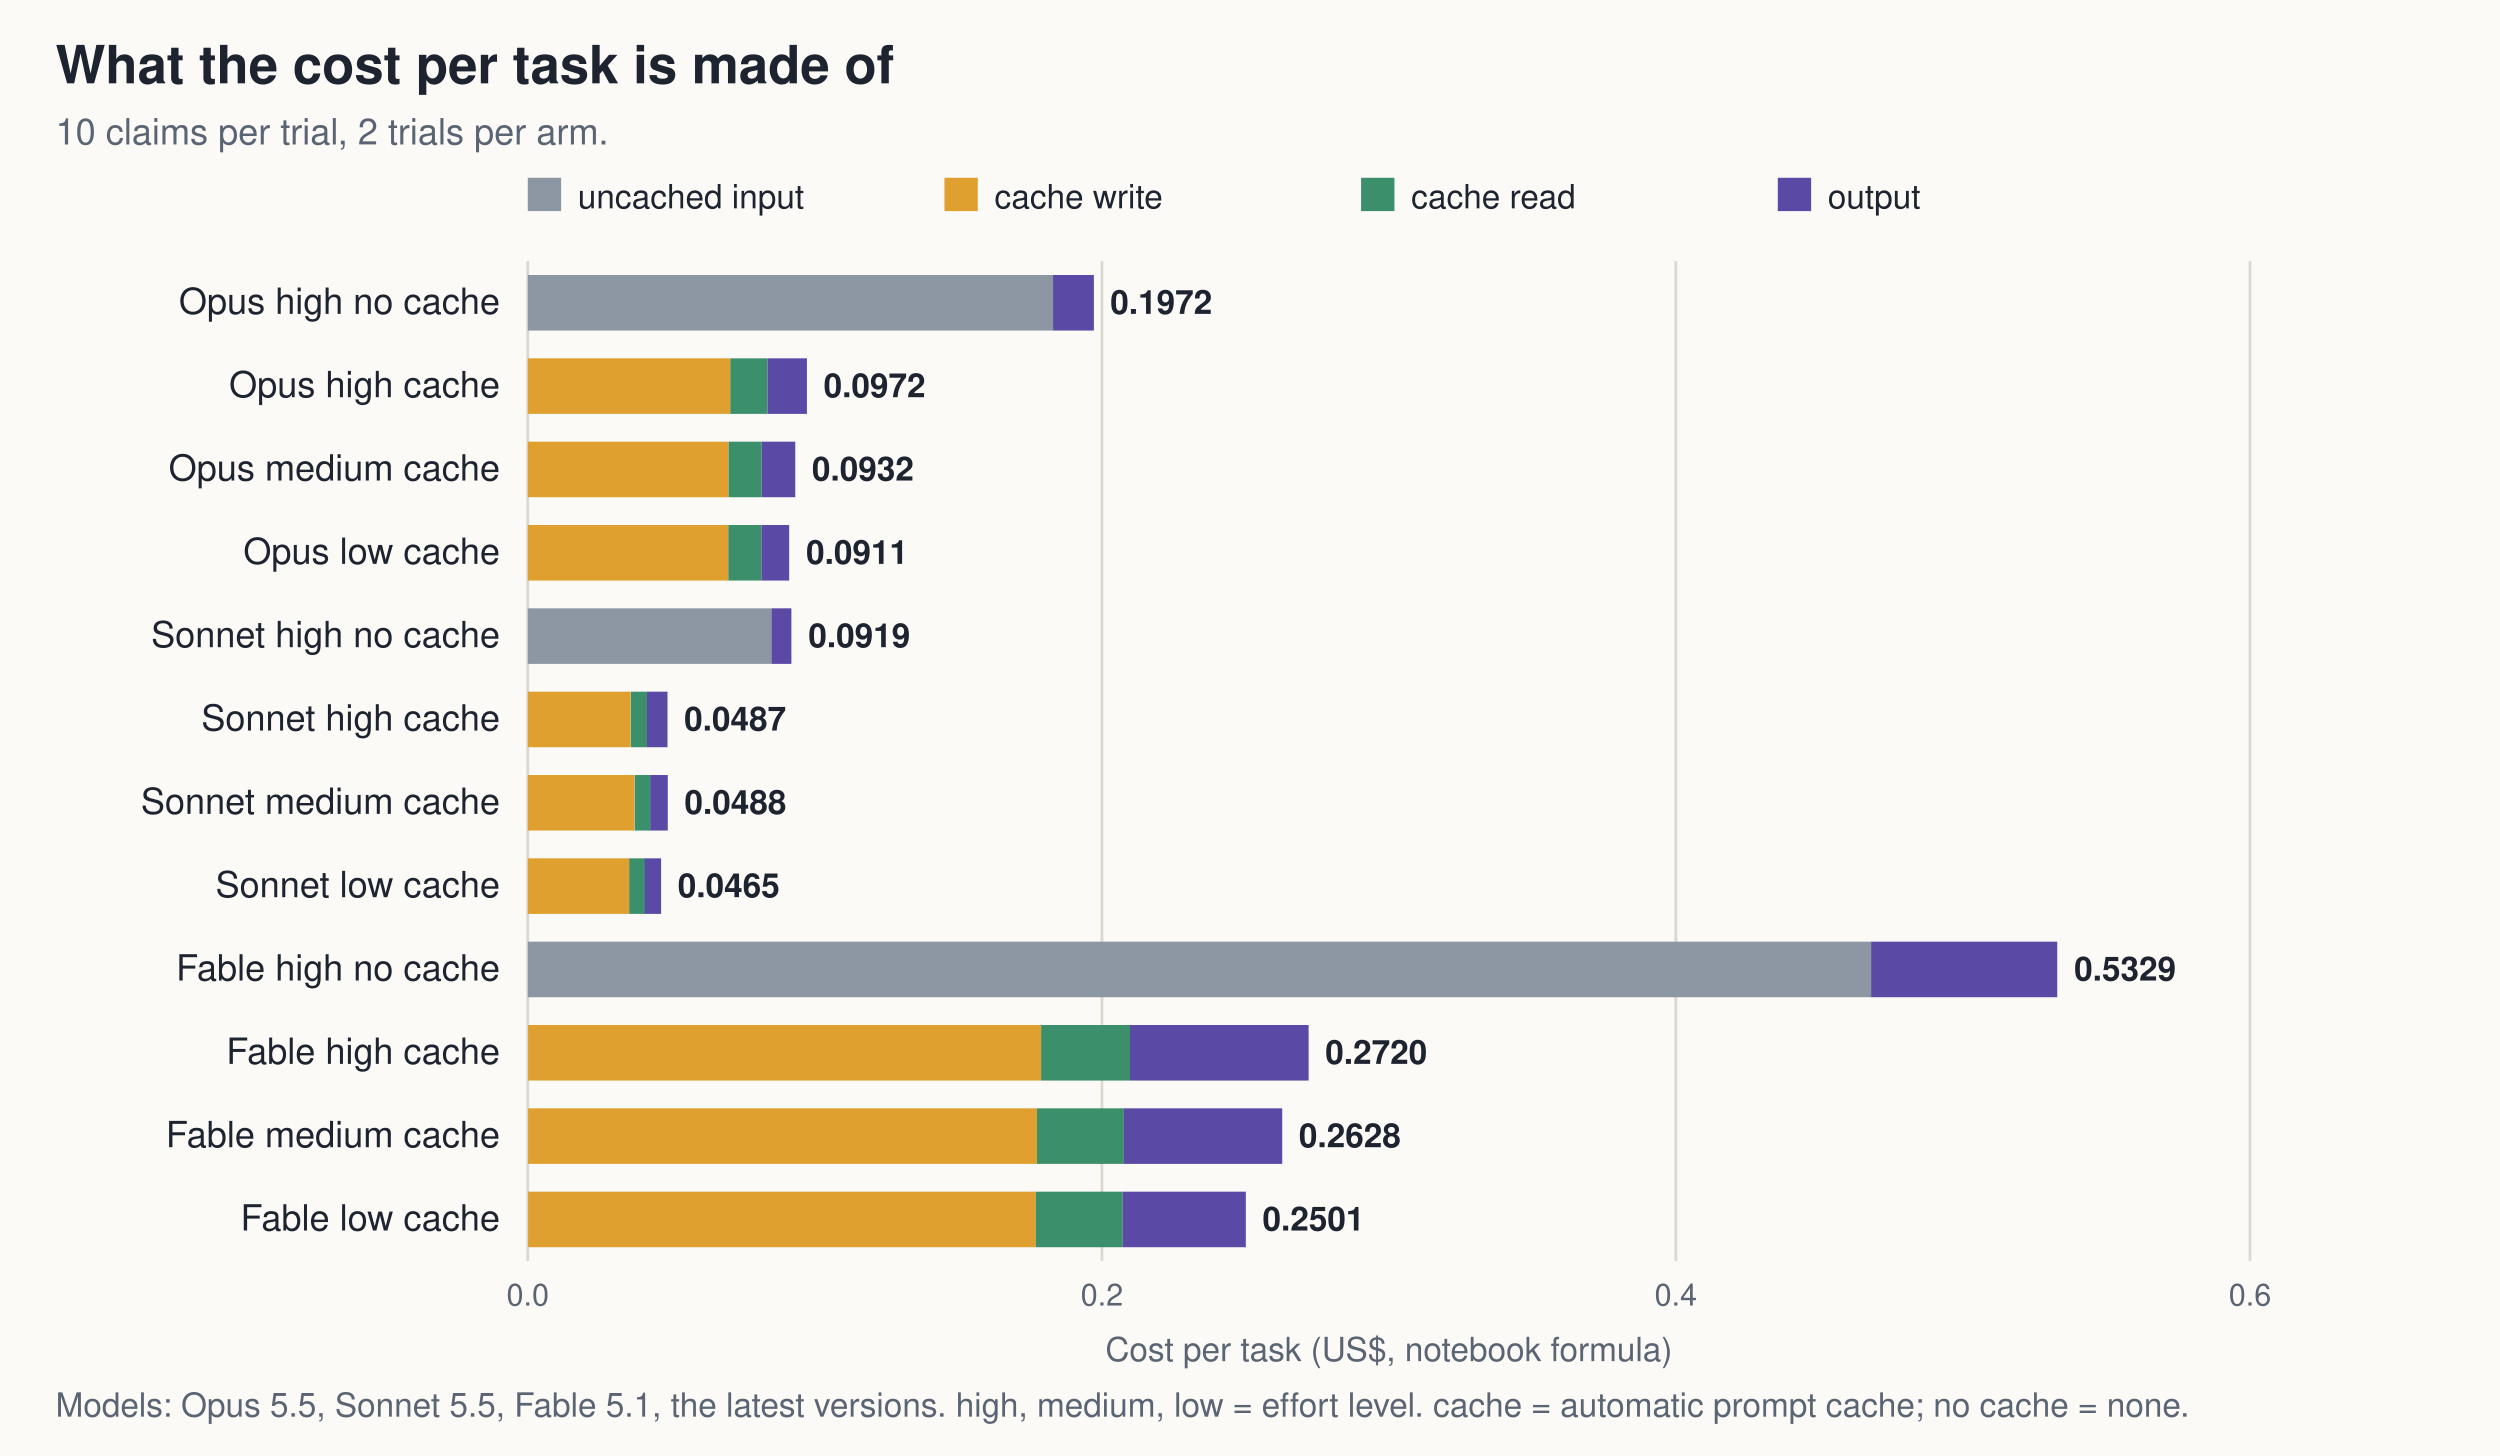
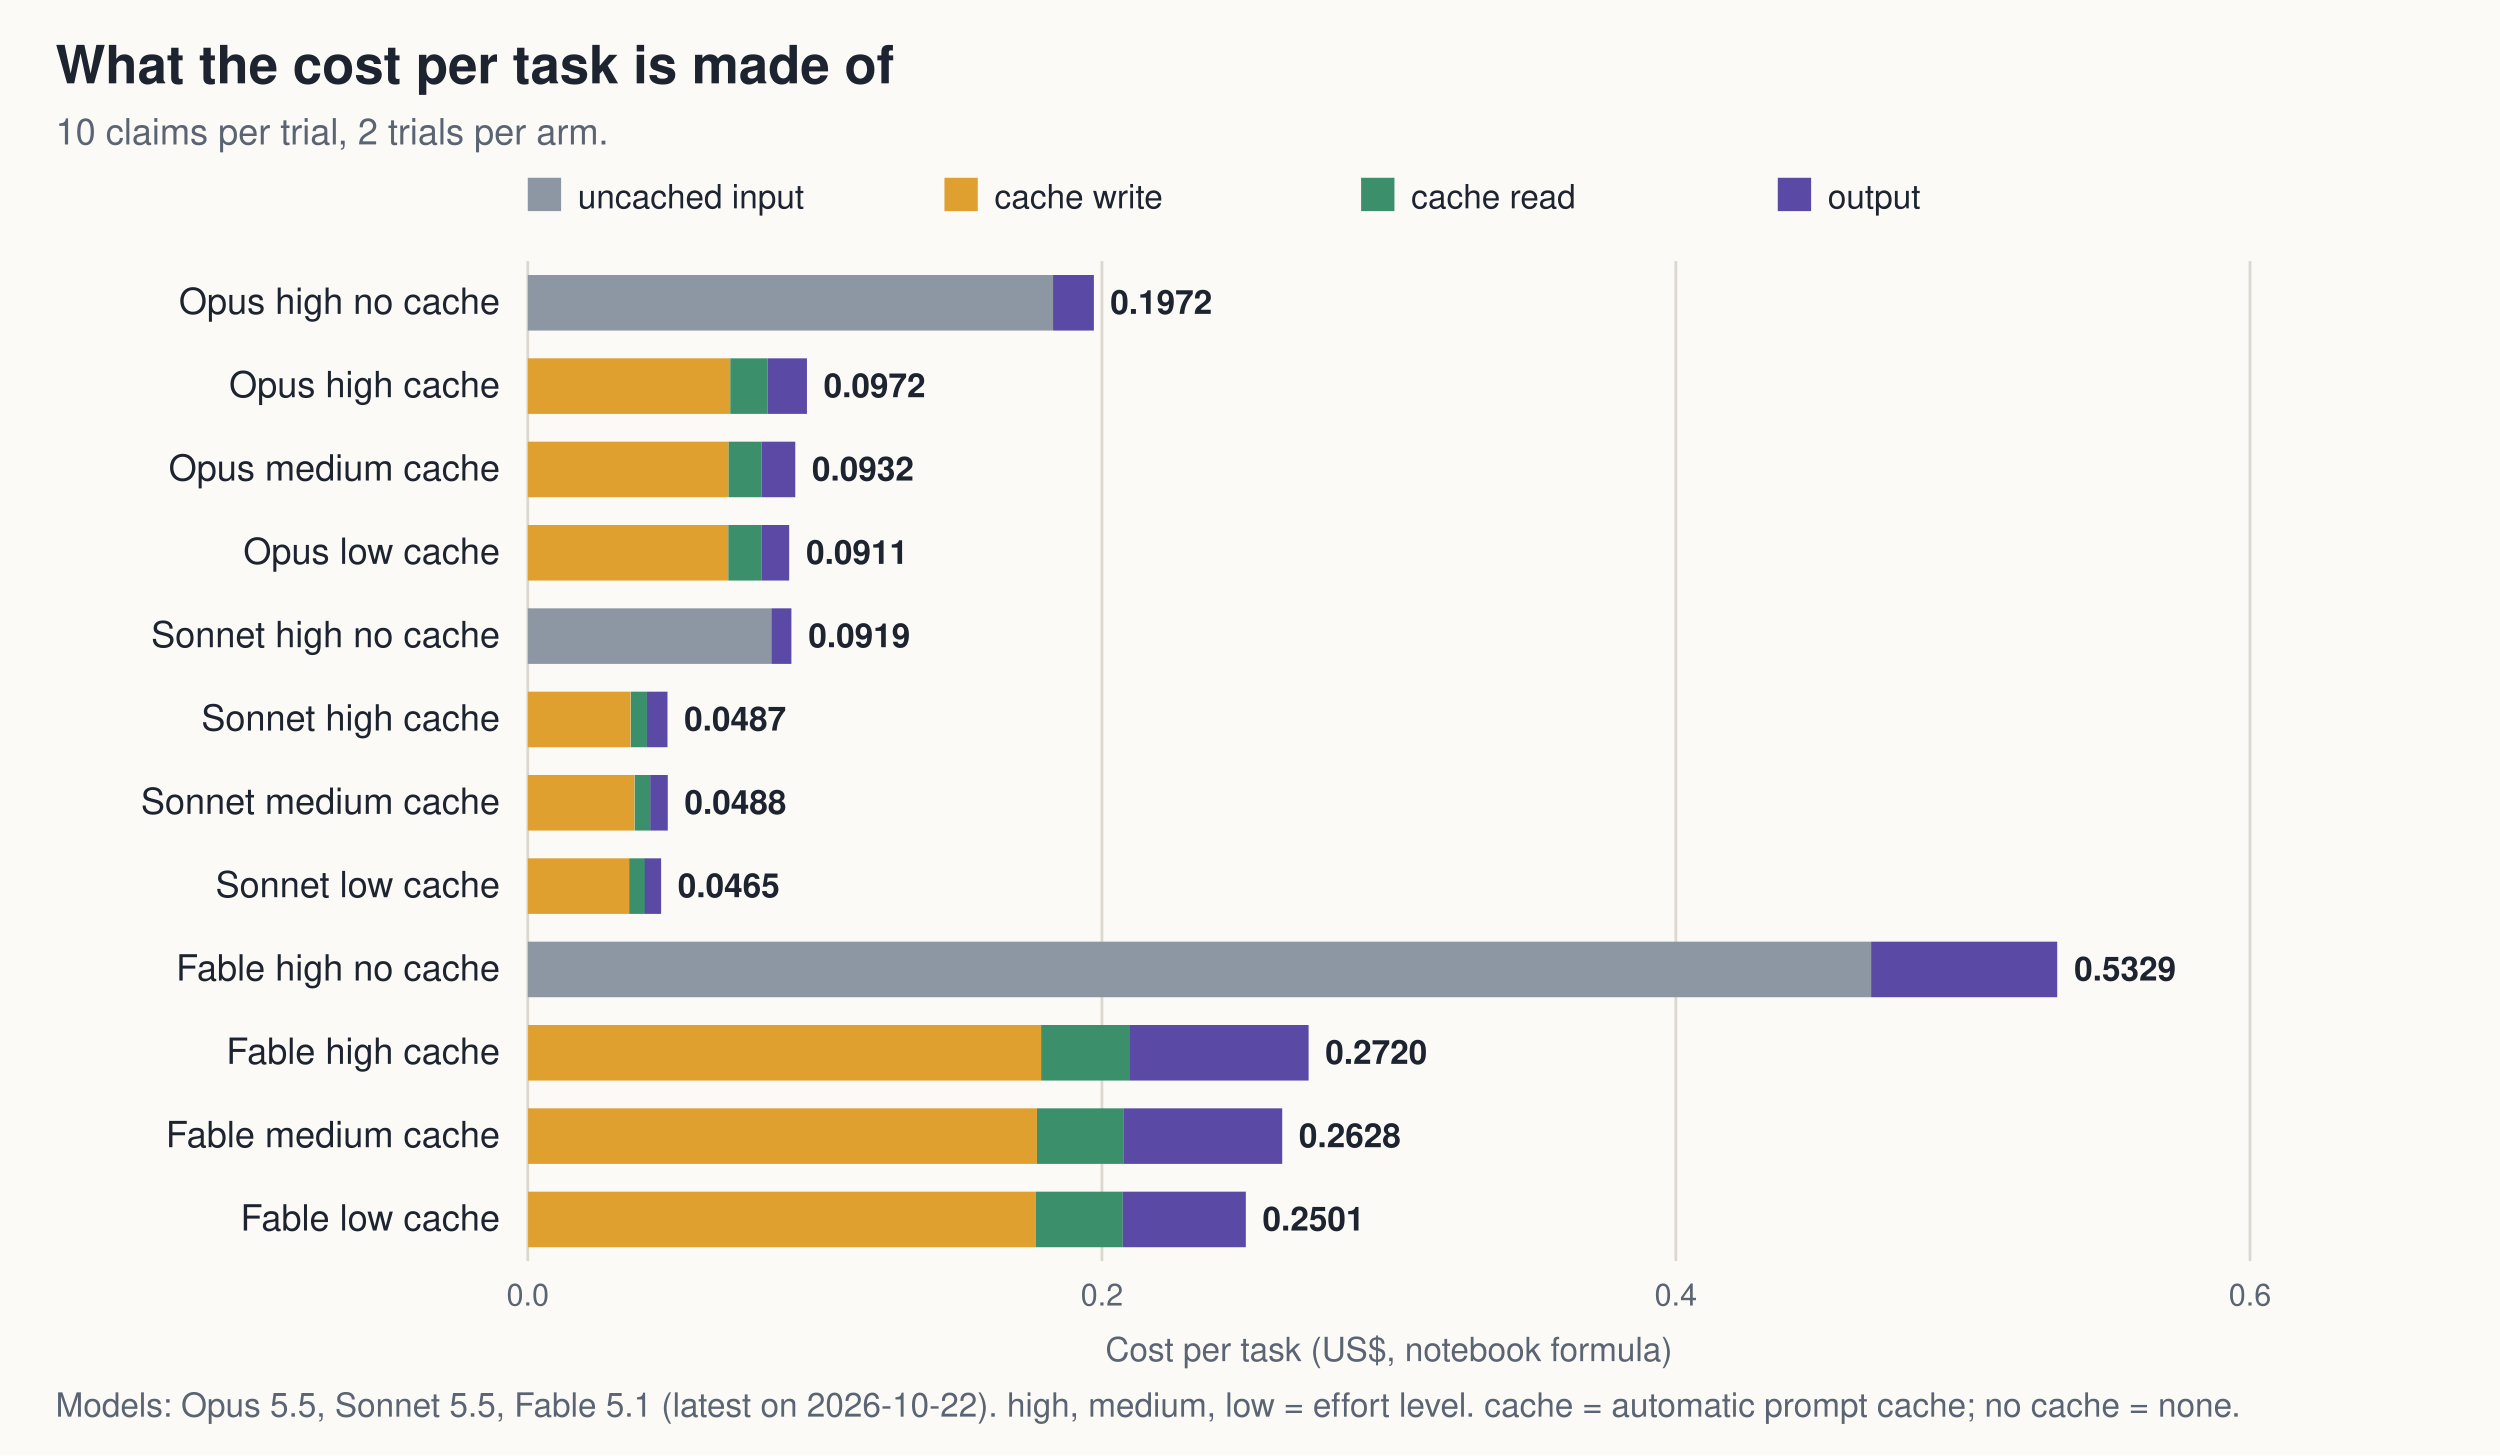
<svg xmlns="http://www.w3.org/2000/svg" viewBox="0 0 900 524" width="900" height="524" role="img" aria-label="What the cost per task is made of">
  <rect width="900" height="524" fill="#fbfaf7" />
  <g font-family="system-ui, -apple-system, Helvetica, Arial, sans-serif" fill="#1d2430">
    <text x="20" y="30" font-size="19" font-weight="700">What the cost per task is made of</text>
    <text x="20" y="52" font-size="13" fill="#5a6472">10 claims per trial, 2 trials per arm.</text>
    <rect x="190" y="64" width="12" height="12" fill="#8c97a3" />
    <text x="208" y="75" font-size="12">uncached input</text>
    <rect x="340" y="64" width="12" height="12" fill="#e0a030" />
    <text x="358" y="75" font-size="12">cache write</text>
    <rect x="490" y="64" width="12" height="12" fill="#3b8f6b" />
    <text x="508" y="75" font-size="12">cache read</text>
    <rect x="640" y="64" width="12" height="12" fill="#5b4aa5" />
    <text x="658" y="75" font-size="12">output</text>
    <line x1="190.0" y1="94" x2="190.0" y2="454" stroke="#dcd8cf" stroke-width="1" />
    <text x="190.0" y="470" font-size="11" text-anchor="middle" fill="#5a6472">0.0</text>
    <line x1="396.7" y1="94" x2="396.7" y2="454" stroke="#dcd8cf" stroke-width="1" />
    <text x="396.7" y="470" font-size="11" text-anchor="middle" fill="#5a6472">0.2</text>
    <line x1="603.3" y1="94" x2="603.3" y2="454" stroke="#dcd8cf" stroke-width="1" />
    <text x="603.3" y="470" font-size="11" text-anchor="middle" fill="#5a6472">0.4</text>
    <line x1="810.0" y1="94" x2="810.0" y2="454" stroke="#dcd8cf" stroke-width="1" />
    <text x="810.0" y="470" font-size="11" text-anchor="middle" fill="#5a6472">0.6</text>
    <text x="500.0" y="490" font-size="12" text-anchor="middle" fill="#5a6472">Cost per task (US$, notebook formula)</text>
    <text x="180" y="113" font-size="13" text-anchor="end">Opus high no cache</text>
    <rect x="190.0" y="99" width="189.1" height="20" fill="#8c97a3" />
    <rect x="379.1" y="99" width="14.7" height="20" fill="#5b4aa5" />
    <text x="399.7" y="113" font-size="12" font-weight="600">0.1972</text>
    <text x="180" y="143" font-size="13" text-anchor="end">Opus high cache</text>
    <rect x="190.0" y="129" width="72.9" height="20" fill="#e0a030" />
    <rect x="262.9" y="129" width="13.4" height="20" fill="#3b8f6b" />
    <rect x="276.3" y="129" width="14.2" height="20" fill="#5b4aa5" />
    <text x="296.5" y="143" font-size="12" font-weight="600">0.0972</text>
    <text x="180" y="173" font-size="13" text-anchor="end">Opus medium cache</text>
    <rect x="190.0" y="159" width="72.3" height="20" fill="#e0a030" />
    <rect x="262.3" y="159" width="11.9" height="20" fill="#3b8f6b" />
    <rect x="274.2" y="159" width="12.1" height="20" fill="#5b4aa5" />
    <text x="292.3" y="173" font-size="12" font-weight="600">0.0932</text>
    <text x="180" y="203" font-size="13" text-anchor="end">Opus low cache</text>
    <rect x="190.0" y="189" width="72.2" height="20" fill="#e0a030" />
    <rect x="262.2" y="189" width="11.9" height="20" fill="#3b8f6b" />
    <rect x="274.1" y="189" width="10.0" height="20" fill="#5b4aa5" />
    <text x="290.2" y="203" font-size="12" font-weight="600">0.0911</text>
    <text x="180" y="233" font-size="13" text-anchor="end">Sonnet high no cache</text>
    <rect x="190.0" y="219" width="87.7" height="20" fill="#8c97a3" />
    <rect x="277.7" y="219" width="7.2" height="20" fill="#5b4aa5" />
    <text x="291.0" y="233" font-size="12" font-weight="600">0.0919</text>
    <text x="180" y="263" font-size="13" text-anchor="end">Sonnet high cache</text>
    <rect x="190.0" y="249" width="37.0" height="20" fill="#e0a030" />
    <rect x="227.1" y="249" width="5.8" height="20" fill="#3b8f6b" />
    <rect x="232.9" y="249" width="7.4" height="20" fill="#5b4aa5" />
    <text x="246.3" y="263" font-size="12" font-weight="600">0.0487</text>
    <text x="180" y="293" font-size="13" text-anchor="end">Sonnet medium cache</text>
    <rect x="190.0" y="279" width="38.4" height="20" fill="#e0a030" />
    <rect x="228.5" y="279" width="5.7" height="20" fill="#3b8f6b" />
    <rect x="234.1" y="279" width="6.3" height="20" fill="#5b4aa5" />
    <text x="246.4" y="293" font-size="12" font-weight="600">0.0488</text>
    <text x="180" y="323" font-size="13" text-anchor="end">Sonnet low cache</text>
    <rect x="190.0" y="309" width="36.5" height="20" fill="#e0a030" />
    <rect x="226.5" y="309" width="5.7" height="20" fill="#3b8f6b" />
    <rect x="232.1" y="309" width="5.9" height="20" fill="#5b4aa5" />
    <text x="244.0" y="323" font-size="12" font-weight="600">0.0465</text>
    <text x="180" y="353" font-size="13" text-anchor="end">Fable high no cache</text>
    <rect x="190.0" y="339" width="483.6" height="20" fill="#8c97a3" />
    <rect x="673.6" y="339" width="67.0" height="20" fill="#5b4aa5" />
    <text x="746.7" y="353" font-size="12" font-weight="600">0.5329</text>
    <text x="180" y="383" font-size="13" text-anchor="end">Fable high cache</text>
    <rect x="190.1" y="369" width="184.7" height="20" fill="#e0a030" />
    <rect x="374.8" y="369" width="32.0" height="20" fill="#3b8f6b" />
    <rect x="406.8" y="369" width="64.3" height="20" fill="#5b4aa5" />
    <text x="477.1" y="383" font-size="12" font-weight="600">0.2720</text>
    <text x="180" y="413" font-size="13" text-anchor="end">Fable medium cache</text>
    <rect x="190.1" y="399" width="183.2" height="20" fill="#e0a030" />
    <rect x="373.3" y="399" width="31.3" height="20" fill="#3b8f6b" />
    <rect x="404.6" y="399" width="57.0" height="20" fill="#5b4aa5" />
    <text x="467.6" y="413" font-size="12" font-weight="600">0.2628</text>
    <text x="180" y="443" font-size="13" text-anchor="end">Fable low cache</text>
    <rect x="190.1" y="429" width="182.8" height="20" fill="#e0a030" />
    <rect x="372.9" y="429" width="31.3" height="20" fill="#3b8f6b" />
    <rect x="404.2" y="429" width="44.3" height="20" fill="#5b4aa5" />
    <text x="454.5" y="443" font-size="12" font-weight="600">0.2501</text>
-     <text x="20" y="510" font-size="12" fill="#5a6472">Models: Opus 5.5, Sonnet 5.5, Fable 5.1, the latest versions. high, medium, low = effort level. cache = automatic prompt cache; no cache = none.</text>
+     <text x="20" y="510" font-size="12" fill="#5a6472">Models: Opus 5.5, Sonnet 5.5, Fable 5.1 (latest on 2026-10-22). high, medium, low = effort level. cache = automatic prompt cache; no cache = none.</text>
  </g>
</svg>
